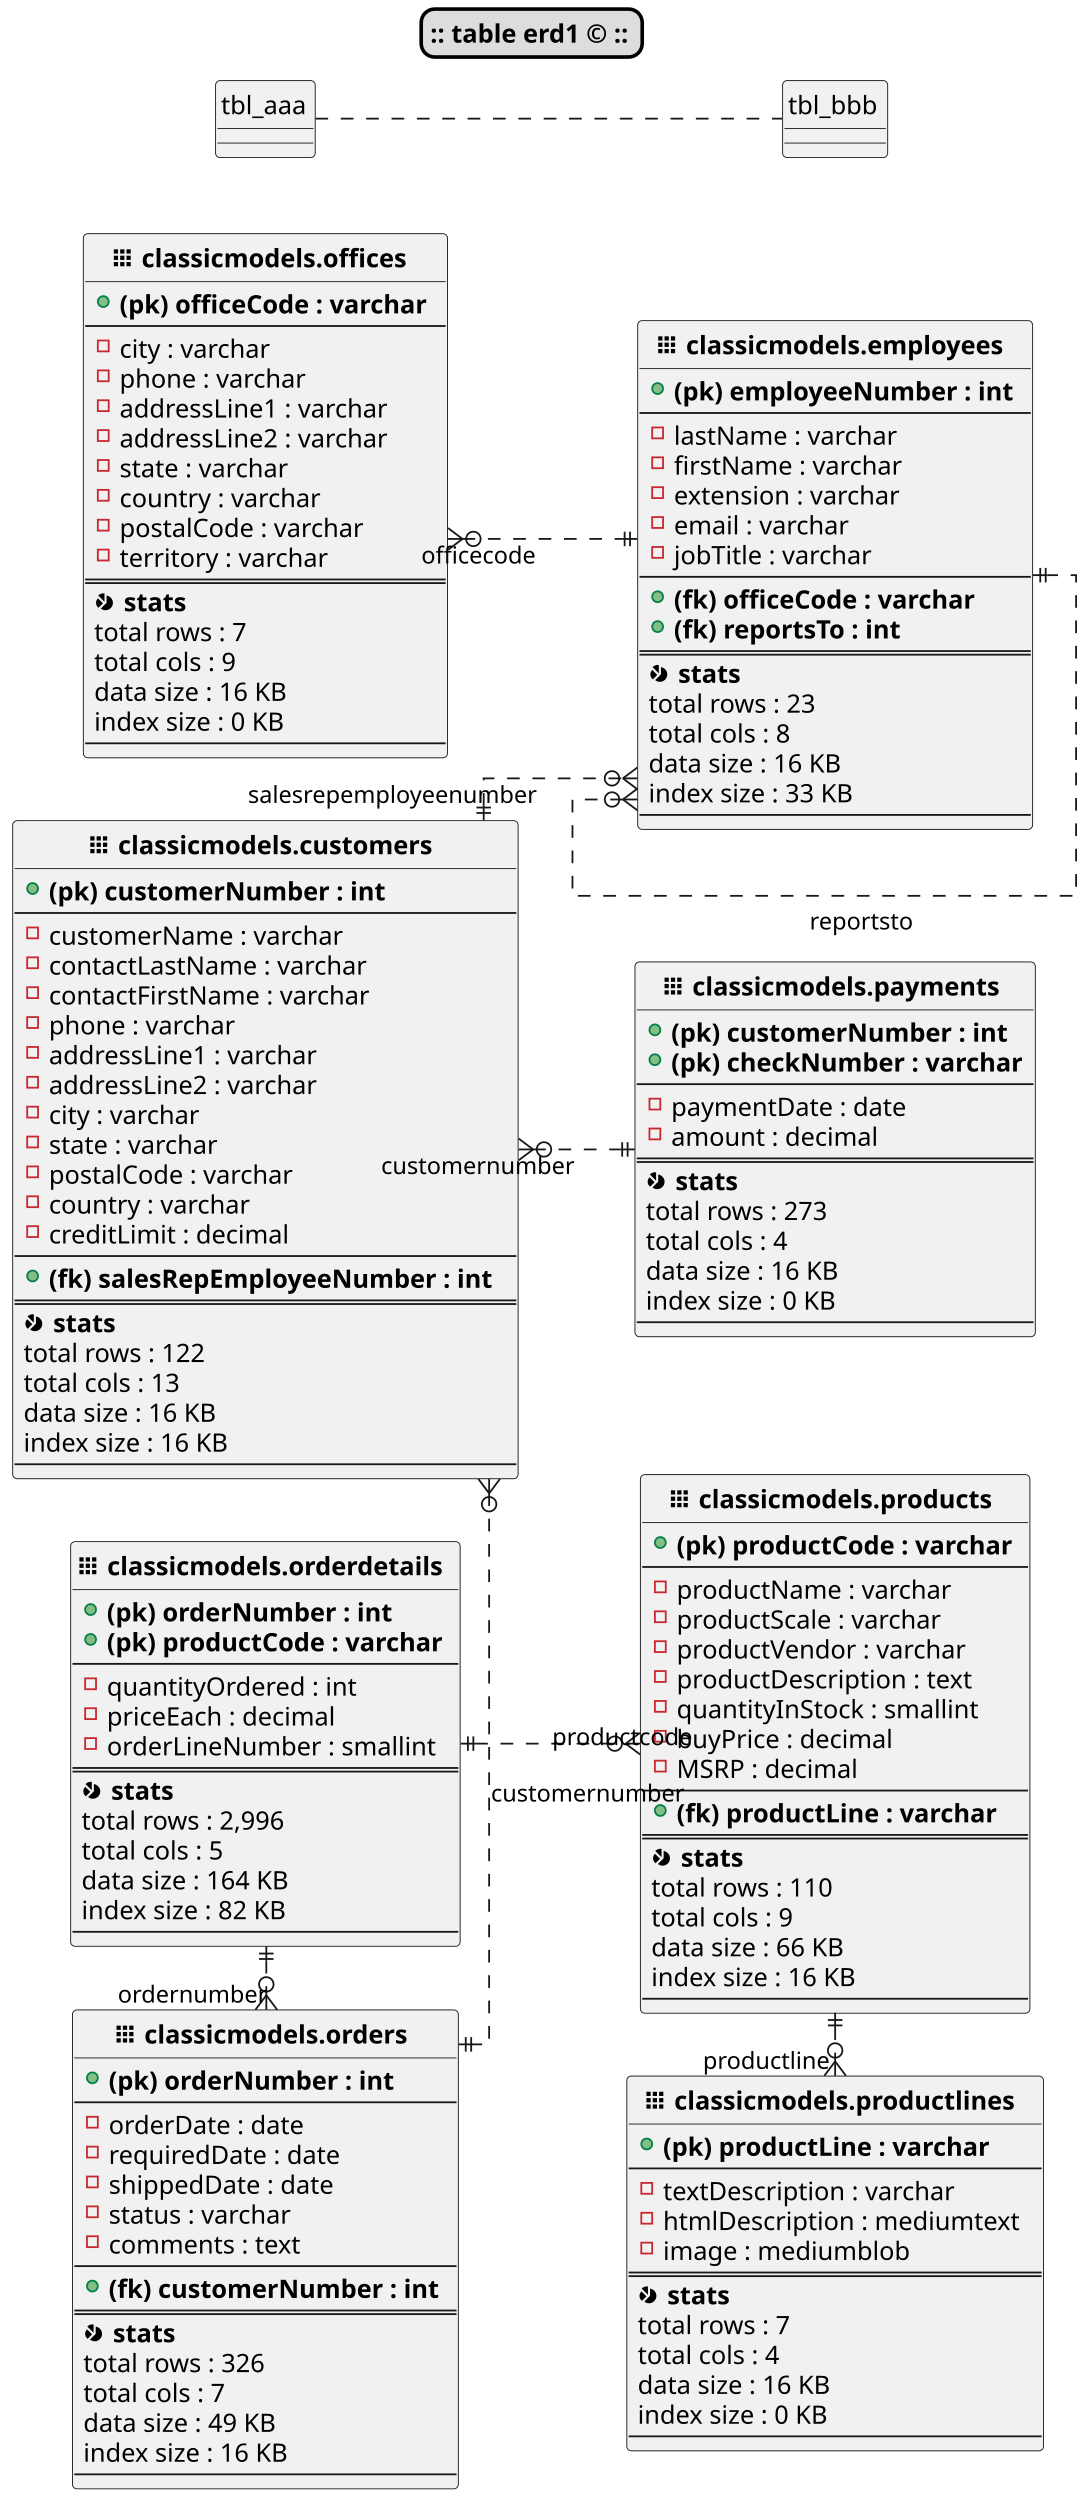
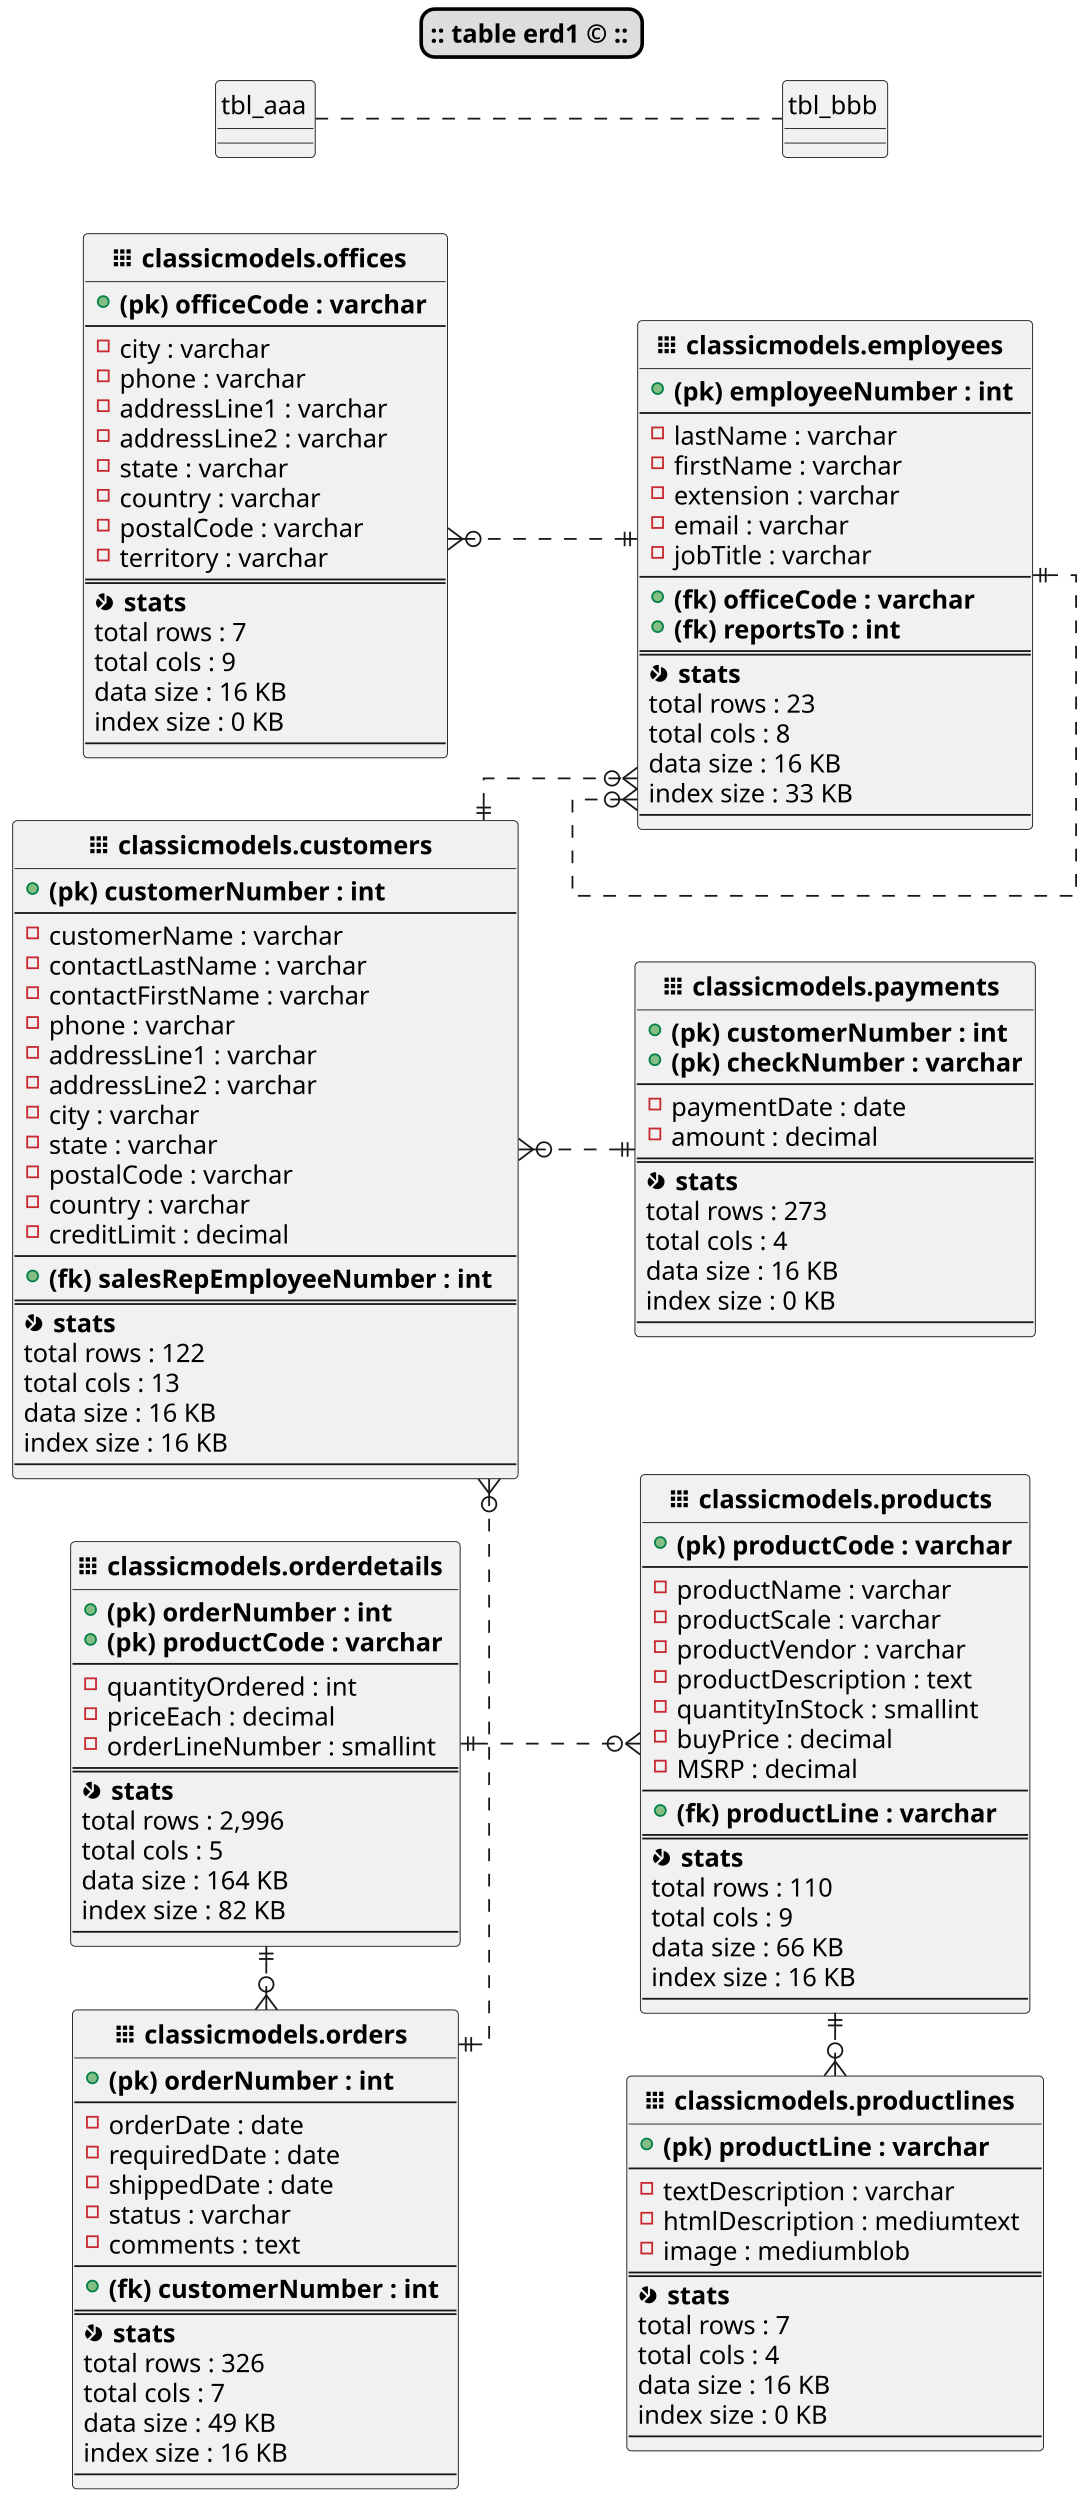
<svg xmlns="http://www.w3.org/2000/svg" contentStyleType="text/css" height="1380px" preserveAspectRatio="none" style="width:601px;height:1380px;background:#FFFFFF;" version="1.1" viewBox="0 0 601 1380" width="601px" zoomAndPan="magnify">
  <defs />
  <g>
    <rect fill="#DDDDDD" height="26.488" rx="7.5" ry="7.5" style="stroke:#000000;stroke-width:2.0;" width="122" x="232.5" y="5" />
    <text fill="#000000" font-family="sans-serif" font-size="14" font-weight="bold" lengthAdjust="spacing" textLength="112" x="237.5" y="23.535">:: table erd1 © ::</text>
    <g id="elem_classicmodels.customers">
      <rect codeLine="16" fill="#F1F1F1" height="363.277" id="classicmodels.customers" rx="2.5" ry="2.5" style="stroke:#181818;stroke-width:0.5;" width="279" x="7" y="452.988" />
      <path d="M49.833,461.643 L49.833,463.977 L52.167,463.977 L52.167,461.643 L49.833,461.643 M53.333,461.643 L53.333,463.977 L55.667,463.977 L55.667,461.643 L53.333,461.643 M56.833,461.643 L56.833,463.977 L59.167,463.977 L59.167,461.643 L56.833,461.643 M49.833,465.143 L49.833,467.477 L52.167,467.477 L52.167,465.143 L49.833,465.143 M53.333,465.143 L53.333,467.477 L55.667,467.477 L55.667,465.143 L53.333,465.143 M56.833,465.143 L56.833,467.477 L59.167,467.477 L59.167,465.143 L56.833,465.143 M49.833,468.643 L49.833,470.977 L52.167,470.977 L52.167,468.643 L49.833,468.643 M53.333,468.643 L53.333,470.977 L55.667,470.977 L55.667,468.643 L53.333,468.643 M56.833,468.643 L56.833,470.977 L59.167,470.977 L59.167,468.643 L56.833,468.643 " fill="#000000" style="stroke:;stroke-width:0.0;stroke-dasharray:;" />
      <text fill="#000000" font-family="sans-serif" font-size="14" font-weight="bold" lengthAdjust="spacing" textLength="179" x="65.167" y="471.523">classicmodels.customers</text>
      <line style="stroke:#181818;stroke-width:0.5;" x1="8" x2="285" y1="479.477" y2="479.477" />
      <ellipse cx="18" cy="490.477" fill="#84BE84" rx="3" ry="3" style="stroke:#038048;stroke-width:1.0;" />
      <text fill="#000000" font-family="sans-serif" font-size="14" font-weight="bold" lengthAdjust="spacing" textLength="190" x="27" y="497.012">(pk) customerNumber : int</text>
      <line style="stroke:#181818;stroke-width:1.0;" x1="8" x2="285" y1="503.965" y2="503.965" />
      <rect fill="none" height="6" style="stroke:#C82930;stroke-width:1.0;" width="6" x="15" y="511.965" />
      <text fill="#000000" font-family="sans-serif" font-size="14" lengthAdjust="spacing" textLength="166" x="27" y="521.5">customerName : varchar</text>
      <rect fill="none" height="6" style="stroke:#C82930;stroke-width:1.0;" width="6" x="15" y="528.453" />
      <text fill="#000000" font-family="sans-serif" font-size="14" lengthAdjust="spacing" textLength="179" x="27" y="537.988">contactLastName : varchar</text>
      <rect fill="none" height="6" style="stroke:#C82930;stroke-width:1.0;" width="6" x="15" y="544.941" />
      <text fill="#000000" font-family="sans-serif" font-size="14" lengthAdjust="spacing" textLength="182" x="27" y="554.477">contactFirstName : varchar</text>
      <rect fill="none" height="6" style="stroke:#C82930;stroke-width:1.0;" width="6" x="15" y="561.43" />
      <text fill="#000000" font-family="sans-serif" font-size="14" lengthAdjust="spacing" textLength="107" x="27" y="570.965">phone : varchar</text>
      <rect fill="none" height="6" style="stroke:#C82930;stroke-width:1.0;" width="6" x="15" y="577.918" />
      <text fill="#000000" font-family="sans-serif" font-size="14" lengthAdjust="spacing" textLength="154" x="27" y="587.453">addressLine1 : varchar</text>
      <rect fill="none" height="6" style="stroke:#C82930;stroke-width:1.0;" width="6" x="15" y="594.406" />
      <text fill="#000000" font-family="sans-serif" font-size="14" lengthAdjust="spacing" textLength="154" x="27" y="603.941">addressLine2 : varchar</text>
      <rect fill="none" height="6" style="stroke:#C82930;stroke-width:1.0;" width="6" x="15" y="610.894" />
      <text fill="#000000" font-family="sans-serif" font-size="14" lengthAdjust="spacing" textLength="86" x="27" y="620.43">city : varchar</text>
      <rect fill="none" height="6" style="stroke:#C82930;stroke-width:1.0;" width="6" x="15" y="627.383" />
      <text fill="#000000" font-family="sans-serif" font-size="14" lengthAdjust="spacing" textLength="96" x="27" y="636.918">state : varchar</text>
      <rect fill="none" height="6" style="stroke:#C82930;stroke-width:1.0;" width="6" x="15" y="643.871" />
      <text fill="#000000" font-family="sans-serif" font-size="14" lengthAdjust="spacing" textLength="141" x="27" y="653.406">postalCode : varchar</text>
      <rect fill="none" height="6" style="stroke:#C82930;stroke-width:1.0;" width="6" x="15" y="660.359" />
      <text fill="#000000" font-family="sans-serif" font-size="14" lengthAdjust="spacing" textLength="115" x="27" y="669.894">country : varchar</text>
      <rect fill="none" height="6" style="stroke:#C82930;stroke-width:1.0;" width="6" x="15" y="676.848" />
      <text fill="#000000" font-family="sans-serif" font-size="14" lengthAdjust="spacing" textLength="137" x="27" y="686.383">creditLimit : decimal</text>
      <line style="stroke:#181818;stroke-width:1.0;" x1="8" x2="285" y1="693.336" y2="693.336" />
      <ellipse cx="18" cy="704.336" fill="#84BE84" rx="3" ry="3" style="stroke:#038048;stroke-width:1.0;" />
      <text fill="#000000" font-family="sans-serif" font-size="14" font-weight="bold" lengthAdjust="spacing" textLength="253" x="27" y="710.871">(fk) salesRepEmployeeNumber : int</text>
      <line style="stroke:#181818;stroke-width:1.0;" x1="8" x2="285" y1="717.824" y2="717.824" />
      <line style="stroke:#181818;stroke-width:1.0;" x1="8" x2="285" y1="719.824" y2="719.824" />
      <path d="M18.083,725.479 C16.952,725.479 15.937,725.946 15.202,726.681 L18.667,730.146 L18.667,725.514 C18.48,725.491 18.282,725.479 18.083,725.479 M19.833,726.716 L19.833,730.694 L16.66,733.867 C17.372,734.451 18.258,734.812 19.25,734.812 C21.502,734.812 23.333,732.981 23.333,730.729 C23.333,728.676 21.805,727.008 19.833,726.716 M15.062,728.244 C14.408,728.874 14,729.749 14,730.729 C14,731.849 14.537,732.817 15.353,733.459 L17.838,730.974 L15.062,728.244 " fill="#000000" style="stroke:;stroke-width:0.0;stroke-dasharray:;" />
      <text fill="#000000" font-family="sans-serif" font-size="14" font-weight="bold" lengthAdjust="spacing" textLength="36" x="29.333" y="735.359">stats</text>
      <text fill="#000000" font-family="sans-serif" font-size="14" lengthAdjust="spacing" textLength="107" x="13" y="751.848">total rows : 122</text>
      <text fill="#000000" font-family="sans-serif" font-size="14" lengthAdjust="spacing" textLength="92" x="13" y="768.336">total cols : 13</text>
      <text fill="#000000" font-family="sans-serif" font-size="14" lengthAdjust="spacing" textLength="112" x="13" y="784.824">data size : 16 KB</text>
      <text fill="#000000" font-family="sans-serif" font-size="14" lengthAdjust="spacing" textLength="121" x="13" y="801.312">index size : 16 KB</text>
      <line style="stroke:#181818;stroke-width:1.0;" x1="8" x2="285" y1="808.266" y2="808.266" />
    </g>
    <g id="elem_classicmodels.employees">
      <rect codeLine="42" fill="#F1F1F1" height="280.836" id="classicmodels.employees" rx="2.5" ry="2.5" style="stroke:#181818;stroke-width:0.5;" width="218" x="352" y="176.988" />
      <path d="M363.333,185.643 L363.333,187.977 L365.667,187.977 L365.667,185.643 L363.333,185.643 M366.833,185.643 L366.833,187.977 L369.167,187.977 L369.167,185.643 L366.833,185.643 M370.333,185.643 L370.333,187.977 L372.667,187.977 L372.667,185.643 L370.333,185.643 M363.333,189.143 L363.333,191.477 L365.667,191.477 L365.667,189.143 L363.333,189.143 M366.833,189.143 L366.833,191.477 L369.167,191.477 L369.167,189.143 L366.833,189.143 M370.333,189.143 L370.333,191.477 L372.667,191.477 L372.667,189.143 L370.333,189.143 M363.333,192.643 L363.333,194.977 L365.667,194.977 L365.667,192.643 L363.333,192.643 M366.833,192.643 L366.833,194.977 L369.167,194.977 L369.167,192.643 L366.833,192.643 M370.333,192.643 L370.333,194.977 L372.667,194.977 L372.667,192.643 L370.333,192.643 " fill="#000000" style="stroke:;stroke-width:0.0;stroke-dasharray:;" />
      <text fill="#000000" font-family="sans-serif" font-size="14" font-weight="bold" lengthAdjust="spacing" textLength="181" x="378.667" y="195.523">classicmodels.employees</text>
      <line style="stroke:#181818;stroke-width:0.5;" x1="353" x2="569" y1="203.477" y2="203.477" />
      <ellipse cx="363" cy="214.477" fill="#84BE84" rx="3" ry="3" style="stroke:#038048;stroke-width:1.0;" />
      <text fill="#000000" font-family="sans-serif" font-size="14" font-weight="bold" lengthAdjust="spacing" textLength="192" x="372" y="221.012">(pk) employeeNumber : int</text>
      <line style="stroke:#181818;stroke-width:1.0;" x1="353" x2="569" y1="227.965" y2="227.965" />
      <rect fill="none" height="6" style="stroke:#C82930;stroke-width:1.0;" width="6" x="360" y="235.965" />
      <text fill="#000000" font-family="sans-serif" font-size="14" lengthAdjust="spacing" textLength="126" x="372" y="245.5">lastName : varchar</text>
      <rect fill="none" height="6" style="stroke:#C82930;stroke-width:1.0;" width="6" x="360" y="252.453" />
      <text fill="#000000" font-family="sans-serif" font-size="14" lengthAdjust="spacing" textLength="129" x="372" y="261.988">firstName : varchar</text>
      <rect fill="none" height="6" style="stroke:#C82930;stroke-width:1.0;" width="6" x="360" y="268.941" />
      <text fill="#000000" font-family="sans-serif" font-size="14" lengthAdjust="spacing" textLength="131" x="372" y="278.477">extension : varchar</text>
      <rect fill="none" height="6" style="stroke:#C82930;stroke-width:1.0;" width="6" x="360" y="285.43" />
      <text fill="#000000" font-family="sans-serif" font-size="14" lengthAdjust="spacing" textLength="100" x="372" y="294.965">email : varchar</text>
      <rect fill="none" height="6" style="stroke:#C82930;stroke-width:1.0;" width="6" x="360" y="301.918" />
      <text fill="#000000" font-family="sans-serif" font-size="14" lengthAdjust="spacing" textLength="115" x="372" y="311.453">jobTitle : varchar</text>
      <line style="stroke:#181818;stroke-width:1.0;" x1="353" x2="569" y1="318.406" y2="318.406" />
      <ellipse cx="363" cy="329.406" fill="#84BE84" rx="3" ry="3" style="stroke:#038048;stroke-width:1.0;" />
      <text fill="#000000" font-family="sans-serif" font-size="14" font-weight="bold" lengthAdjust="spacing" textLength="172" x="372" y="335.941">(fk) officeCode : varchar</text>
      <ellipse cx="363" cy="345.894" fill="#84BE84" rx="3" ry="3" style="stroke:#038048;stroke-width:1.0;" />
      <text fill="#000000" font-family="sans-serif" font-size="14" font-weight="bold" lengthAdjust="spacing" textLength="134" x="372" y="352.43">(fk) reportsTo : int</text>
      <line style="stroke:#181818;stroke-width:1.0;" x1="353" x2="569" y1="359.383" y2="359.383" />
      <line style="stroke:#181818;stroke-width:1.0;" x1="353" x2="569" y1="361.383" y2="361.383" />
      <path d="M363.083,367.038 C361.952,367.038 360.937,367.504 360.202,368.239 L363.667,371.704 L363.667,367.073 C363.48,367.049 363.282,367.038 363.083,367.038 M364.833,368.274 L364.833,372.253 L361.66,375.426 C362.372,376.009 363.258,376.371 364.25,376.371 C366.502,376.371 368.333,374.539 368.333,372.288 C368.333,370.234 366.805,368.566 364.833,368.274 M360.062,369.803 C359.408,370.433 359,371.308 359,372.288 C359,373.408 359.537,374.376 360.353,375.018 L362.838,372.533 L360.062,369.803 " fill="#000000" style="stroke:;stroke-width:0.0;stroke-dasharray:;" />
      <text fill="#000000" font-family="sans-serif" font-size="14" font-weight="bold" lengthAdjust="spacing" textLength="36" x="374.333" y="376.918">stats</text>
      <text fill="#000000" font-family="sans-serif" font-size="14" lengthAdjust="spacing" textLength="98" x="358" y="393.406">total rows : 23</text>
      <text fill="#000000" font-family="sans-serif" font-size="14" lengthAdjust="spacing" textLength="83" x="358" y="409.894">total cols : 8</text>
      <text fill="#000000" font-family="sans-serif" font-size="14" lengthAdjust="spacing" textLength="112" x="358" y="426.383">data size : 16 KB</text>
      <text fill="#000000" font-family="sans-serif" font-size="14" lengthAdjust="spacing" textLength="121" x="358" y="442.871">index size : 33 KB</text>
      <line style="stroke:#181818;stroke-width:1.0;" x1="353" x2="569" y1="449.824" y2="449.824" />
    </g>
    <g id="elem_classicmodels.offices">
      <rect codeLine="63" fill="#F1F1F1" height="289.324" id="classicmodels.offices" rx="2.5" ry="2.5" style="stroke:#181818;stroke-width:0.5;" width="201" x="46" y="128.988" />
      <path d="M62.833,137.643 L62.833,139.977 L65.167,139.977 L65.167,137.643 L62.833,137.643 M66.333,137.643 L66.333,139.977 L68.667,139.977 L68.667,137.643 L66.333,137.643 M69.833,137.643 L69.833,139.977 L72.167,139.977 L72.167,137.643 L69.833,137.643 M62.833,141.143 L62.833,143.477 L65.167,143.477 L65.167,141.143 L62.833,141.143 M66.333,141.143 L66.333,143.477 L68.667,143.477 L68.667,141.143 L66.333,141.143 M69.833,141.143 L69.833,143.477 L72.167,143.477 L72.167,141.143 L69.833,141.143 M62.833,144.643 L62.833,146.977 L65.167,146.977 L65.167,144.643 L62.833,144.643 M66.333,144.643 L66.333,146.977 L68.667,146.977 L68.667,144.643 L66.333,144.643 M69.833,144.643 L69.833,146.977 L72.167,146.977 L72.167,144.643 L69.833,144.643 " fill="#000000" style="stroke:;stroke-width:0.0;stroke-dasharray:;" />
      <text fill="#000000" font-family="sans-serif" font-size="14" font-weight="bold" lengthAdjust="spacing" textLength="153" x="78.167" y="147.523">classicmodels.offices</text>
      <line style="stroke:#181818;stroke-width:0.5;" x1="47" x2="246" y1="155.477" y2="155.477" />
      <ellipse cx="57" cy="166.477" fill="#84BE84" rx="3" ry="3" style="stroke:#038048;stroke-width:1.0;" />
      <text fill="#000000" font-family="sans-serif" font-size="14" font-weight="bold" lengthAdjust="spacing" textLength="175" x="66" y="173.012">(pk) officeCode : varchar</text>
      <line style="stroke:#181818;stroke-width:1.0;" x1="47" x2="246" y1="179.965" y2="179.965" />
      <rect fill="none" height="6" style="stroke:#C82930;stroke-width:1.0;" width="6" x="54" y="187.965" />
      <text fill="#000000" font-family="sans-serif" font-size="14" lengthAdjust="spacing" textLength="86" x="66" y="197.5">city : varchar</text>
      <rect fill="none" height="6" style="stroke:#C82930;stroke-width:1.0;" width="6" x="54" y="204.453" />
      <text fill="#000000" font-family="sans-serif" font-size="14" lengthAdjust="spacing" textLength="107" x="66" y="213.988">phone : varchar</text>
      <rect fill="none" height="6" style="stroke:#C82930;stroke-width:1.0;" width="6" x="54" y="220.941" />
      <text fill="#000000" font-family="sans-serif" font-size="14" lengthAdjust="spacing" textLength="154" x="66" y="230.477">addressLine1 : varchar</text>
      <rect fill="none" height="6" style="stroke:#C82930;stroke-width:1.0;" width="6" x="54" y="237.43" />
      <text fill="#000000" font-family="sans-serif" font-size="14" lengthAdjust="spacing" textLength="154" x="66" y="246.965">addressLine2 : varchar</text>
      <rect fill="none" height="6" style="stroke:#C82930;stroke-width:1.0;" width="6" x="54" y="253.918" />
      <text fill="#000000" font-family="sans-serif" font-size="14" lengthAdjust="spacing" textLength="96" x="66" y="263.453">state : varchar</text>
      <rect fill="none" height="6" style="stroke:#C82930;stroke-width:1.0;" width="6" x="54" y="270.406" />
      <text fill="#000000" font-family="sans-serif" font-size="14" lengthAdjust="spacing" textLength="115" x="66" y="279.941">country : varchar</text>
      <rect fill="none" height="6" style="stroke:#C82930;stroke-width:1.0;" width="6" x="54" y="286.894" />
      <text fill="#000000" font-family="sans-serif" font-size="14" lengthAdjust="spacing" textLength="141" x="66" y="296.43">postalCode : varchar</text>
      <rect fill="none" height="6" style="stroke:#C82930;stroke-width:1.0;" width="6" x="54" y="303.383" />
      <text fill="#000000" font-family="sans-serif" font-size="14" lengthAdjust="spacing" textLength="119" x="66" y="312.918">territory : varchar</text>
      <line style="stroke:#181818;stroke-width:1.0;" x1="47" x2="246" y1="319.871" y2="319.871" />
      <line style="stroke:#181818;stroke-width:1.0;" x1="47" x2="246" y1="321.871" y2="321.871" />
      <path d="M57.083,327.526 C55.952,327.526 54.937,327.993 54.202,328.728 L57.667,332.193 L57.667,327.561 C57.48,327.538 57.282,327.526 57.083,327.526 M58.833,328.763 L58.833,332.741 L55.66,335.914 C56.372,336.498 57.258,336.859 58.25,336.859 C60.502,336.859 62.333,335.028 62.333,332.776 C62.333,330.723 60.805,329.054 58.833,328.763 M54.062,330.291 C53.408,330.921 53,331.796 53,332.776 C53,333.896 53.537,334.864 54.353,335.506 L56.838,333.021 L54.062,330.291 " fill="#000000" style="stroke:;stroke-width:0.0;stroke-dasharray:;" />
      <text fill="#000000" font-family="sans-serif" font-size="14" font-weight="bold" lengthAdjust="spacing" textLength="36" x="68.333" y="337.406">stats</text>
      <text fill="#000000" font-family="sans-serif" font-size="14" lengthAdjust="spacing" textLength="89" x="52" y="353.894">total rows : 7</text>
      <text fill="#000000" font-family="sans-serif" font-size="14" lengthAdjust="spacing" textLength="83" x="52" y="370.383">total cols : 9</text>
      <text fill="#000000" font-family="sans-serif" font-size="14" lengthAdjust="spacing" textLength="112" x="52" y="386.871">data size : 16 KB</text>
      <text fill="#000000" font-family="sans-serif" font-size="14" lengthAdjust="spacing" textLength="112" x="52" y="403.359">index size : 0 KB</text>
      <line style="stroke:#181818;stroke-width:1.0;" x1="47" x2="246" y1="410.312" y2="410.312" />
    </g>
    <g id="elem_classicmodels.orderdetails">
      <rect codeLine="84" fill="#F1F1F1" height="223.371" id="classicmodels.orderdetails" rx="2.5" ry="2.5" style="stroke:#181818;stroke-width:0.5;" width="215" x="39" y="850.988" />
      <path d="M43.833,859.643 L43.833,861.977 L46.167,861.977 L46.167,859.643 L43.833,859.643 M47.333,859.643 L47.333,861.977 L49.667,861.977 L49.667,859.643 L47.333,859.643 M50.833,859.643 L50.833,861.977 L53.167,861.977 L53.167,859.643 L50.833,859.643 M43.833,863.143 L43.833,865.477 L46.167,865.477 L46.167,863.143 L43.833,863.143 M47.333,863.143 L47.333,865.477 L49.667,865.477 L49.667,863.143 L47.333,863.143 M50.833,863.143 L50.833,865.477 L53.167,865.477 L53.167,863.143 L50.833,863.143 M43.833,866.643 L43.833,868.977 L46.167,868.977 L46.167,866.643 L43.833,866.643 M47.333,866.643 L47.333,868.977 L49.667,868.977 L49.667,866.643 L47.333,866.643 M50.833,866.643 L50.833,868.977 L53.167,868.977 L53.167,866.643 L50.833,866.643 " fill="#000000" style="stroke:;stroke-width:0.0;stroke-dasharray:;" />
      <text fill="#000000" font-family="sans-serif" font-size="14" font-weight="bold" lengthAdjust="spacing" textLength="191" x="59.167" y="869.523">classicmodels.orderdetails</text>
      <line style="stroke:#181818;stroke-width:0.5;" x1="40" x2="253" y1="877.477" y2="877.477" />
      <ellipse cx="50" cy="888.477" fill="#84BE84" rx="3" ry="3" style="stroke:#038048;stroke-width:1.0;" />
      <text fill="#000000" font-family="sans-serif" font-size="14" font-weight="bold" lengthAdjust="spacing" textLength="161" x="59" y="895.012">(pk) orderNumber : int</text>
      <ellipse cx="50" cy="904.965" fill="#84BE84" rx="3" ry="3" style="stroke:#038048;stroke-width:1.0;" />
      <text fill="#000000" font-family="sans-serif" font-size="14" font-weight="bold" lengthAdjust="spacing" textLength="189" x="59" y="911.5">(pk) productCode : varchar</text>
      <line style="stroke:#181818;stroke-width:1.0;" x1="40" x2="253" y1="918.453" y2="918.453" />
      <rect fill="none" height="6" style="stroke:#C82930;stroke-width:1.0;" width="6" x="47" y="926.453" />
      <text fill="#000000" font-family="sans-serif" font-size="14" lengthAdjust="spacing" textLength="143" x="59" y="935.988">quantityOrdered : int</text>
      <rect fill="none" height="6" style="stroke:#C82930;stroke-width:1.0;" width="6" x="47" y="942.941" />
      <text fill="#000000" font-family="sans-serif" font-size="14" lengthAdjust="spacing" textLength="131" x="59" y="952.477">priceEach : decimal</text>
      <rect fill="none" height="6" style="stroke:#C82930;stroke-width:1.0;" width="6" x="47" y="959.43" />
      <text fill="#000000" font-family="sans-serif" font-size="14" lengthAdjust="spacing" textLength="187" x="59" y="968.965">orderLineNumber : smallint</text>
      <line style="stroke:#181818;stroke-width:1.0;" x1="40" x2="253" y1="975.918" y2="975.918" />
      <line style="stroke:#181818;stroke-width:1.0;" x1="40" x2="253" y1="977.918" y2="977.918" />
      <path d="M50.083,983.573 C48.952,983.573 47.937,984.04 47.202,984.775 L50.667,988.24 L50.667,983.608 C50.48,983.585 50.282,983.573 50.083,983.573 M51.833,984.81 L51.833,988.788 L48.66,991.961 C49.372,992.545 50.258,992.906 51.25,992.906 C53.502,992.906 55.333,991.075 55.333,988.823 C55.333,986.77 53.805,985.101 51.833,984.81 M47.062,986.338 C46.408,986.968 46,987.843 46,988.823 C46,989.943 46.537,990.911 47.353,991.553 L49.838,989.068 L47.062,986.338 " fill="#000000" style="stroke:;stroke-width:0.0;stroke-dasharray:;" />
      <text fill="#000000" font-family="sans-serif" font-size="14" font-weight="bold" lengthAdjust="spacing" textLength="36" x="61.333" y="993.453">stats</text>
      <text fill="#000000" font-family="sans-serif" font-size="14" lengthAdjust="spacing" textLength="120" x="45" y="1009.941">total rows : 2,996</text>
      <text fill="#000000" font-family="sans-serif" font-size="14" lengthAdjust="spacing" textLength="83" x="45" y="1026.43">total cols : 5</text>
      <text fill="#000000" font-family="sans-serif" font-size="14" lengthAdjust="spacing" textLength="121" x="45" y="1042.918">data size : 164 KB</text>
      <text fill="#000000" font-family="sans-serif" font-size="14" lengthAdjust="spacing" textLength="121" x="45" y="1059.406">index size : 82 KB</text>
      <line style="stroke:#181818;stroke-width:1.0;" x1="40" x2="253" y1="1066.359" y2="1066.359" />
    </g>
    <g id="elem_classicmodels.orders">
      <rect codeLine="101" fill="#F1F1F1" height="264.348" id="classicmodels.orders" rx="2.5" ry="2.5" style="stroke:#181818;stroke-width:0.5;" width="213" x="40" y="1109.488" />
      <path d="M64.333,1118.143 L64.333,1120.477 L66.667,1120.477 L66.667,1118.143 L64.333,1118.143 M67.833,1118.143 L67.833,1120.477 L70.167,1120.477 L70.167,1118.143 L67.833,1118.143 M71.333,1118.143 L71.333,1120.477 L73.667,1120.477 L73.667,1118.143 L71.333,1118.143 M64.333,1121.643 L64.333,1123.977 L66.667,1123.977 L66.667,1121.643 L64.333,1121.643 M67.833,1121.643 L67.833,1123.977 L70.167,1123.977 L70.167,1121.643 L67.833,1121.643 M71.333,1121.643 L71.333,1123.977 L73.667,1123.977 L73.667,1121.643 L71.333,1121.643 M64.333,1125.143 L64.333,1127.477 L66.667,1127.477 L66.667,1125.143 L64.333,1125.143 M67.833,1125.143 L67.833,1127.477 L70.167,1127.477 L70.167,1125.143 L67.833,1125.143 M71.333,1125.143 L71.333,1127.477 L73.667,1127.477 L73.667,1125.143 L71.333,1125.143 " fill="#000000" style="stroke:;stroke-width:0.0;stroke-dasharray:;" />
      <text fill="#000000" font-family="sans-serif" font-size="14" font-weight="bold" lengthAdjust="spacing" textLength="150" x="79.667" y="1128.023">classicmodels.orders</text>
      <line style="stroke:#181818;stroke-width:0.5;" x1="41" x2="252" y1="1135.977" y2="1135.977" />
      <ellipse cx="51" cy="1146.977" fill="#84BE84" rx="3" ry="3" style="stroke:#038048;stroke-width:1.0;" />
      <text fill="#000000" font-family="sans-serif" font-size="14" font-weight="bold" lengthAdjust="spacing" textLength="161" x="60" y="1153.512">(pk) orderNumber : int</text>
      <line style="stroke:#181818;stroke-width:1.0;" x1="41" x2="252" y1="1160.465" y2="1160.465" />
      <rect fill="none" height="6" style="stroke:#C82930;stroke-width:1.0;" width="6" x="48" y="1168.465" />
      <text fill="#000000" font-family="sans-serif" font-size="14" lengthAdjust="spacing" textLength="111" x="60" y="1178">orderDate : date</text>
      <rect fill="none" height="6" style="stroke:#C82930;stroke-width:1.0;" width="6" x="48" y="1184.953" />
      <text fill="#000000" font-family="sans-serif" font-size="14" lengthAdjust="spacing" textLength="132" x="60" y="1194.488">requiredDate : date</text>
      <rect fill="none" height="6" style="stroke:#C82930;stroke-width:1.0;" width="6" x="48" y="1201.441" />
      <text fill="#000000" font-family="sans-serif" font-size="14" lengthAdjust="spacing" textLength="128" x="60" y="1210.977">shippedDate : date</text>
      <rect fill="none" height="6" style="stroke:#C82930;stroke-width:1.0;" width="6" x="48" y="1217.93" />
      <text fill="#000000" font-family="sans-serif" font-size="14" lengthAdjust="spacing" textLength="104" x="60" y="1227.465">status : varchar</text>
      <rect fill="none" height="6" style="stroke:#C82930;stroke-width:1.0;" width="6" x="48" y="1234.418" />
      <text fill="#000000" font-family="sans-serif" font-size="14" lengthAdjust="spacing" textLength="110" x="60" y="1243.953">comments : text</text>
      <line style="stroke:#181818;stroke-width:1.0;" x1="41" x2="252" y1="1250.906" y2="1250.906" />
      <ellipse cx="51" cy="1261.906" fill="#84BE84" rx="3" ry="3" style="stroke:#038048;stroke-width:1.0;" />
      <text fill="#000000" font-family="sans-serif" font-size="14" font-weight="bold" lengthAdjust="spacing" textLength="187" x="60" y="1268.441">(fk) customerNumber : int</text>
      <line style="stroke:#181818;stroke-width:1.0;" x1="41" x2="252" y1="1275.395" y2="1275.395" />
      <line style="stroke:#181818;stroke-width:1.0;" x1="41" x2="252" y1="1277.395" y2="1277.395" />
      <path d="M51.083,1283.05 C49.952,1283.05 48.937,1283.516 48.202,1284.251 L51.667,1287.716 L51.667,1283.084 C51.48,1283.061 51.282,1283.05 51.083,1283.05 M52.833,1284.286 L52.833,1288.264 L49.66,1291.438 C50.372,1292.021 51.258,1292.383 52.25,1292.383 C54.502,1292.383 56.333,1290.551 56.333,1288.3 C56.333,1286.246 54.805,1284.578 52.833,1284.286 M48.062,1285.814 C47.408,1286.445 47,1287.32 47,1288.3 C47,1289.419 47.537,1290.388 48.353,1291.03 L50.838,1288.544 L48.062,1285.814 " fill="#000000" style="stroke:;stroke-width:0.0;stroke-dasharray:;" />
      <text fill="#000000" font-family="sans-serif" font-size="14" font-weight="bold" lengthAdjust="spacing" textLength="36" x="62.333" y="1292.93">stats</text>
      <text fill="#000000" font-family="sans-serif" font-size="14" lengthAdjust="spacing" textLength="107" x="46" y="1309.418">total rows : 326</text>
      <text fill="#000000" font-family="sans-serif" font-size="14" lengthAdjust="spacing" textLength="83" x="46" y="1325.906">total cols : 7</text>
      <text fill="#000000" font-family="sans-serif" font-size="14" lengthAdjust="spacing" textLength="112" x="46" y="1342.395">data size : 49 KB</text>
      <text fill="#000000" font-family="sans-serif" font-size="14" lengthAdjust="spacing" textLength="121" x="46" y="1358.883">index size : 16 KB</text>
      <line style="stroke:#181818;stroke-width:1.0;" x1="41" x2="252" y1="1365.836" y2="1365.836" />
    </g>
    <g id="elem_classicmodels.payments">
      <rect codeLine="121" fill="#F1F1F1" height="206.883" id="classicmodels.payments" rx="2.5" ry="2.5" style="stroke:#181818;stroke-width:0.5;" width="221" x="350.5" y="530.988" />
      <path d="M366.833,539.643 L366.833,541.977 L369.167,541.977 L369.167,539.643 L366.833,539.643 M370.333,539.643 L370.333,541.977 L372.667,541.977 L372.667,539.643 L370.333,539.643 M373.833,539.643 L373.833,541.977 L376.167,541.977 L376.167,539.643 L373.833,539.643 M366.833,543.143 L366.833,545.477 L369.167,545.477 L369.167,543.143 L366.833,543.143 M370.333,543.143 L370.333,545.477 L372.667,545.477 L372.667,543.143 L370.333,543.143 M373.833,543.143 L373.833,545.477 L376.167,545.477 L376.167,543.143 L373.833,543.143 M366.833,546.643 L366.833,548.977 L369.167,548.977 L369.167,546.643 L366.833,546.643 M370.333,546.643 L370.333,548.977 L372.667,548.977 L372.667,546.643 L370.333,546.643 M373.833,546.643 L373.833,548.977 L376.167,548.977 L376.167,546.643 L373.833,546.643 " fill="#000000" style="stroke:;stroke-width:0.0;stroke-dasharray:;" />
      <text fill="#000000" font-family="sans-serif" font-size="14" font-weight="bold" lengthAdjust="spacing" textLength="174" x="382.167" y="549.523">classicmodels.payments</text>
      <line style="stroke:#181818;stroke-width:0.5;" x1="351.5" x2="570.5" y1="557.477" y2="557.477" />
      <ellipse cx="361.5" cy="568.477" fill="#84BE84" rx="3" ry="3" style="stroke:#038048;stroke-width:1.0;" />
      <text fill="#000000" font-family="sans-serif" font-size="14" font-weight="bold" lengthAdjust="spacing" textLength="190" x="370.5" y="575.012">(pk) customerNumber : int</text>
      <ellipse cx="361.5" cy="584.965" fill="#84BE84" rx="3" ry="3" style="stroke:#038048;stroke-width:1.0;" />
      <text fill="#000000" font-family="sans-serif" font-size="14" font-weight="bold" lengthAdjust="spacing" textLength="195" x="370.5" y="591.5">(pk) checkNumber : varchar</text>
      <line style="stroke:#181818;stroke-width:1.0;" x1="351.5" x2="570.5" y1="598.453" y2="598.453" />
      <rect fill="none" height="6" style="stroke:#C82930;stroke-width:1.0;" width="6" x="358.5" y="606.453" />
      <text fill="#000000" font-family="sans-serif" font-size="14" lengthAdjust="spacing" textLength="132" x="370.5" y="615.988">paymentDate : date</text>
      <rect fill="none" height="6" style="stroke:#C82930;stroke-width:1.0;" width="6" x="358.5" y="622.941" />
      <text fill="#000000" font-family="sans-serif" font-size="14" lengthAdjust="spacing" textLength="118" x="370.5" y="632.477">amount : decimal</text>
      <line style="stroke:#181818;stroke-width:1.0;" x1="351.5" x2="570.5" y1="639.43" y2="639.43" />
      <line style="stroke:#181818;stroke-width:1.0;" x1="351.5" x2="570.5" y1="641.43" y2="641.43" />
      <path d="M361.583,647.085 C360.452,647.085 359.437,647.551 358.702,648.286 L362.167,651.751 L362.167,647.12 C361.98,647.096 361.782,647.085 361.583,647.085 M363.333,648.321 L363.333,652.3 L360.16,655.473 C360.872,656.056 361.758,656.418 362.75,656.418 C365.002,656.418 366.833,654.586 366.833,652.335 C366.833,650.281 365.305,648.613 363.333,648.321 M358.562,649.85 C357.908,650.48 357.5,651.355 357.5,652.335 C357.5,653.455 358.037,654.423 358.853,655.065 L361.338,652.58 L358.562,649.85 " fill="#000000" style="stroke:;stroke-width:0.0;stroke-dasharray:;" />
      <text fill="#000000" font-family="sans-serif" font-size="14" font-weight="bold" lengthAdjust="spacing" textLength="36" x="372.833" y="656.965">stats</text>
      <text fill="#000000" font-family="sans-serif" font-size="14" lengthAdjust="spacing" textLength="107" x="356.5" y="673.453">total rows : 273</text>
      <text fill="#000000" font-family="sans-serif" font-size="14" lengthAdjust="spacing" textLength="83" x="356.5" y="689.941">total cols : 4</text>
      <text fill="#000000" font-family="sans-serif" font-size="14" lengthAdjust="spacing" textLength="112" x="356.5" y="706.43">data size : 16 KB</text>
      <text fill="#000000" font-family="sans-serif" font-size="14" lengthAdjust="spacing" textLength="112" x="356.5" y="722.918">index size : 0 KB</text>
      <line style="stroke:#181818;stroke-width:1.0;" x1="351.5" x2="570.5" y1="729.871" y2="729.871" />
    </g>
    <g id="elem_classicmodels.productlines">
      <rect codeLine="137" fill="#F1F1F1" height="206.883" id="classicmodels.productlines" rx="2.5" ry="2.5" style="stroke:#181818;stroke-width:0.5;" width="230" x="346" y="1145.988" />
      <path d="M356.833,1154.643 L356.833,1156.977 L359.167,1156.977 L359.167,1154.643 L356.833,1154.643 M360.333,1154.643 L360.333,1156.977 L362.667,1156.977 L362.667,1154.643 L360.333,1154.643 M363.833,1154.643 L363.833,1156.977 L366.167,1156.977 L366.167,1154.643 L363.833,1154.643 M356.833,1158.143 L356.833,1160.477 L359.167,1160.477 L359.167,1158.143 L356.833,1158.143 M360.333,1158.143 L360.333,1160.477 L362.667,1160.477 L362.667,1158.143 L360.333,1158.143 M363.833,1158.143 L363.833,1160.477 L366.167,1160.477 L366.167,1158.143 L363.833,1158.143 M356.833,1161.643 L356.833,1163.977 L359.167,1163.977 L359.167,1161.643 L356.833,1161.643 M360.333,1161.643 L360.333,1163.977 L362.667,1163.977 L362.667,1161.643 L360.333,1161.643 M363.833,1161.643 L363.833,1163.977 L366.167,1163.977 L366.167,1161.643 L363.833,1161.643 " fill="#000000" style="stroke:;stroke-width:0.0;stroke-dasharray:;" />
      <text fill="#000000" font-family="sans-serif" font-size="14" font-weight="bold" lengthAdjust="spacing" textLength="194" x="372.167" y="1164.523">classicmodels.productlines</text>
      <line style="stroke:#181818;stroke-width:0.5;" x1="347" x2="575" y1="1172.477" y2="1172.477" />
      <ellipse cx="357" cy="1183.477" fill="#84BE84" rx="3" ry="3" style="stroke:#038048;stroke-width:1.0;" />
      <text fill="#000000" font-family="sans-serif" font-size="14" font-weight="bold" lengthAdjust="spacing" textLength="183" x="366" y="1190.012">(pk) productLine : varchar</text>
      <line style="stroke:#181818;stroke-width:1.0;" x1="347" x2="575" y1="1196.965" y2="1196.965" />
      <rect fill="none" height="6" style="stroke:#C82930;stroke-width:1.0;" width="6" x="354" y="1204.965" />
      <text fill="#000000" font-family="sans-serif" font-size="14" lengthAdjust="spacing" textLength="168" x="366" y="1214.5">textDescription : varchar</text>
      <rect fill="none" height="6" style="stroke:#C82930;stroke-width:1.0;" width="6" x="354" y="1221.453" />
      <text fill="#000000" font-family="sans-serif" font-size="14" lengthAdjust="spacing" textLength="204" x="366" y="1230.988">htmlDescription : mediumtext</text>
      <rect fill="none" height="6" style="stroke:#C82930;stroke-width:1.0;" width="6" x="354" y="1237.941" />
      <text fill="#000000" font-family="sans-serif" font-size="14" lengthAdjust="spacing" textLength="141" x="366" y="1247.477">image : mediumblob</text>
      <line style="stroke:#181818;stroke-width:1.0;" x1="347" x2="575" y1="1254.43" y2="1254.43" />
      <line style="stroke:#181818;stroke-width:1.0;" x1="347" x2="575" y1="1256.43" y2="1256.43" />
      <path d="M357.083,1262.085 C355.952,1262.085 354.937,1262.551 354.202,1263.286 L357.667,1266.751 L357.667,1262.12 C357.48,1262.096 357.282,1262.085 357.083,1262.085 M358.833,1263.321 L358.833,1267.3 L355.66,1270.473 C356.372,1271.056 357.258,1271.418 358.25,1271.418 C360.502,1271.418 362.333,1269.586 362.333,1267.335 C362.333,1265.281 360.805,1263.613 358.833,1263.321 M354.062,1264.85 C353.408,1265.48 353,1266.355 353,1267.335 C353,1268.455 353.537,1269.423 354.353,1270.065 L356.838,1267.58 L354.062,1264.85 " fill="#000000" style="stroke:;stroke-width:0.0;stroke-dasharray:;" />
      <text fill="#000000" font-family="sans-serif" font-size="14" font-weight="bold" lengthAdjust="spacing" textLength="36" x="368.333" y="1271.965">stats</text>
      <text fill="#000000" font-family="sans-serif" font-size="14" lengthAdjust="spacing" textLength="89" x="352" y="1288.453">total rows : 7</text>
      <text fill="#000000" font-family="sans-serif" font-size="14" lengthAdjust="spacing" textLength="83" x="352" y="1304.941">total cols : 4</text>
      <text fill="#000000" font-family="sans-serif" font-size="14" lengthAdjust="spacing" textLength="112" x="352" y="1321.43">data size : 16 KB</text>
      <text fill="#000000" font-family="sans-serif" font-size="14" lengthAdjust="spacing" textLength="112" x="352" y="1337.918">index size : 0 KB</text>
      <line style="stroke:#181818;stroke-width:1.0;" x1="347" x2="575" y1="1344.871" y2="1344.871" />
    </g>
    <g id="elem_classicmodels.products">
      <rect codeLine="153" fill="#F1F1F1" height="297.324" id="classicmodels.products" rx="2.5" ry="2.5" style="stroke:#181818;stroke-width:0.5;" width="215" x="353.5" y="813.988" />
      <path d="M370.333,822.643 L370.333,824.977 L372.667,824.977 L372.667,822.643 L370.333,822.643 M373.833,822.643 L373.833,824.977 L376.167,824.977 L376.167,822.643 L373.833,822.643 M377.333,822.643 L377.333,824.977 L379.667,824.977 L379.667,822.643 L377.333,822.643 M370.333,826.143 L370.333,828.477 L372.667,828.477 L372.667,826.143 L370.333,826.143 M373.833,826.143 L373.833,828.477 L376.167,828.477 L376.167,826.143 L373.833,826.143 M377.333,826.143 L377.333,828.477 L379.667,828.477 L379.667,826.143 L377.333,826.143 M370.333,829.643 L370.333,831.977 L372.667,831.977 L372.667,829.643 L370.333,829.643 M373.833,829.643 L373.833,831.977 L376.167,831.977 L376.167,829.643 L373.833,829.643 M377.333,829.643 L377.333,831.977 L379.667,831.977 L379.667,829.643 L377.333,829.643 " fill="#000000" style="stroke:;stroke-width:0.0;stroke-dasharray:;" />
      <text fill="#000000" font-family="sans-serif" font-size="14" font-weight="bold" lengthAdjust="spacing" textLength="167" x="385.667" y="832.523">classicmodels.products</text>
      <line style="stroke:#181818;stroke-width:0.5;" x1="354.5" x2="567.5" y1="840.477" y2="840.477" />
      <ellipse cx="364.5" cy="851.477" fill="#84BE84" rx="3" ry="3" style="stroke:#038048;stroke-width:1.0;" />
      <text fill="#000000" font-family="sans-serif" font-size="14" font-weight="bold" lengthAdjust="spacing" textLength="189" x="373.5" y="858.012">(pk) productCode : varchar</text>
      <line style="stroke:#181818;stroke-width:1.0;" x1="354.5" x2="567.5" y1="864.965" y2="864.965" />
      <rect fill="none" height="6" style="stroke:#C82930;stroke-width:1.0;" width="6" x="361.5" y="872.965" />
      <text fill="#000000" font-family="sans-serif" font-size="14" lengthAdjust="spacing" textLength="156" x="373.5" y="882.5">productName : varchar</text>
      <rect fill="none" height="6" style="stroke:#C82930;stroke-width:1.0;" width="6" x="361.5" y="889.453" />
      <text fill="#000000" font-family="sans-serif" font-size="14" lengthAdjust="spacing" textLength="152" x="373.5" y="898.988">productScale : varchar</text>
      <rect fill="none" height="6" style="stroke:#C82930;stroke-width:1.0;" width="6" x="361.5" y="905.941" />
      <text fill="#000000" font-family="sans-serif" font-size="14" lengthAdjust="spacing" textLength="167" x="373.5" y="915.477">productVendor : varchar</text>
      <rect fill="none" height="6" style="stroke:#C82930;stroke-width:1.0;" width="6" x="361.5" y="922.43" />
      <text fill="#000000" font-family="sans-serif" font-size="14" lengthAdjust="spacing" textLength="171" x="373.5" y="931.965">productDescription : text</text>
      <rect fill="none" height="6" style="stroke:#C82930;stroke-width:1.0;" width="6" x="361.5" y="938.918" />
      <text fill="#000000" font-family="sans-serif" font-size="14" lengthAdjust="spacing" textLength="172" x="373.5" y="948.453">quantityInStock : smallint</text>
      <rect fill="none" height="6" style="stroke:#C82930;stroke-width:1.0;" width="6" x="361.5" y="955.406" />
      <text fill="#000000" font-family="sans-serif" font-size="14" lengthAdjust="spacing" textLength="123" x="373.5" y="964.941">buyPrice : decimal</text>
      <rect fill="none" height="6" style="stroke:#C82930;stroke-width:1.0;" width="6" x="361.5" y="971.894" />
      <text fill="#000000" font-family="sans-serif" font-size="14" lengthAdjust="spacing" textLength="102" x="373.5" y="981.43">MSRP : decimal</text>
      <line style="stroke:#181818;stroke-width:1.0;" x1="354.5" x2="567.5" y1="988.383" y2="988.383" />
      <ellipse cx="364.5" cy="999.383" fill="#84BE84" rx="3" ry="3" style="stroke:#038048;stroke-width:1.0;" />
      <text fill="#000000" font-family="sans-serif" font-size="14" font-weight="bold" lengthAdjust="spacing" textLength="180" x="373.5" y="1005.918">(fk) productLine : varchar</text>
      <line style="stroke:#181818;stroke-width:1.0;" x1="354.5" x2="567.5" y1="1012.871" y2="1012.871" />
      <line style="stroke:#181818;stroke-width:1.0;" x1="354.5" x2="567.5" y1="1014.871" y2="1014.871" />
      <path d="M364.583,1020.526 C363.452,1020.526 362.437,1020.993 361.702,1021.728 L365.167,1025.193 L365.167,1020.561 C364.98,1020.538 364.782,1020.526 364.583,1020.526 M366.333,1021.763 L366.333,1025.741 L363.16,1028.914 C363.872,1029.498 364.758,1029.859 365.75,1029.859 C368.002,1029.859 369.833,1028.028 369.833,1025.776 C369.833,1023.723 368.305,1022.054 366.333,1021.763 M361.562,1023.291 C360.908,1023.921 360.5,1024.796 360.5,1025.776 C360.5,1026.896 361.037,1027.864 361.853,1028.506 L364.338,1026.021 L361.562,1023.291 " fill="#000000" style="stroke:;stroke-width:0.0;stroke-dasharray:;" />
      <text fill="#000000" font-family="sans-serif" font-size="14" font-weight="bold" lengthAdjust="spacing" textLength="36" x="375.833" y="1030.406">stats</text>
      <text fill="#000000" font-family="sans-serif" font-size="14" lengthAdjust="spacing" textLength="107" x="359.5" y="1046.895">total rows : 110</text>
      <text fill="#000000" font-family="sans-serif" font-size="14" lengthAdjust="spacing" textLength="83" x="359.5" y="1063.383">total cols : 9</text>
      <text fill="#000000" font-family="sans-serif" font-size="14" lengthAdjust="spacing" textLength="112" x="359.5" y="1079.871">data size : 66 KB</text>
      <text fill="#000000" font-family="sans-serif" font-size="14" lengthAdjust="spacing" textLength="121" x="359.5" y="1096.359">index size : 16 KB</text>
      <line style="stroke:#181818;stroke-width:1.0;" x1="354.5" x2="567.5" y1="1103.312" y2="1103.312" />
    </g>
    <g id="elem_tbl_aaa">
      <rect fill="#F1F1F1" height="42.488" id="tbl_aaa" rx="2.5" ry="2.5" style="stroke:#181818;stroke-width:0.5;" width="55" x="119" y="44.488" />
      <text fill="#000000" font-family="sans-serif" font-size="14" lengthAdjust="spacing" textLength="49" x="122" y="63.023">tbl_aaa</text>
      <line style="stroke:#181818;stroke-width:0.5;" x1="120" x2="173" y1="70.977" y2="70.977" />
      <line style="stroke:#181818;stroke-width:0.5;" x1="120" x2="173" y1="78.977" y2="78.977" />
    </g>
    <g id="elem_tbl_bbb">
      <rect fill="#F1F1F1" height="42.488" id="tbl_bbb" rx="2.5" ry="2.5" style="stroke:#181818;stroke-width:0.5;" width="58" x="432" y="44.488" />
      <text fill="#000000" font-family="sans-serif" font-size="14" lengthAdjust="spacing" textLength="52" x="435" y="63.023">tbl_bbb</text>
      <line style="stroke:#181818;stroke-width:0.5;" x1="433" x2="489" y1="70.977" y2="70.977" />
      <line style="stroke:#181818;stroke-width:0.5;" x1="433" x2="489" y1="78.977" y2="78.977" />
    </g>
    <g id="link_classicmodels.customers_classicmodels.employees">
      <path codeLine="174" d="M267,444.758 C267,444.758 267,429.658 267,429.658 C267,429.658 343.81,429.658 343.81,429.658 " fill="none" id="classicmodels.customers-classicmodels.employees" style="stroke:#181818;stroke-width:1.0;stroke-dasharray:7.0,7.0;" />
      <line style="stroke:#181818;stroke-width:1.0;" x1="343.81" x2="351.81" y1="429.658" y2="423.658" />
      <line style="stroke:#181818;stroke-width:1.0;" x1="343.81" x2="351.81" y1="429.658" y2="435.658" />
      <line style="stroke:#181818;stroke-width:1.0;" x1="343.81" x2="351.81" y1="429.658" y2="429.658" />
      <ellipse cx="337.81" cy="429.658" fill="none" rx="4" ry="4" style="stroke:#181818;stroke-width:1.0;" />
      <line style="stroke:#181818;stroke-width:1.0;" x1="271" x2="263" y1="448.758" y2="448.758" />
      <line style="stroke:#181818;stroke-width:1.0;" x1="271" x2="263" y1="445.758" y2="445.758" />
      <line style="stroke:#181818;stroke-width:1.0;" x1="267" x2="267" y1="444.758" y2="452.758" />
-       <text fill="#000000" font-family="sans-serif" font-size="13" lengthAdjust="spacing" textLength="160" x="136.86" y="443.227">salesrepemployeenumber</text>
    </g>
    <g id="link_classicmodels.employees_classicmodels.employees">
      <path codeLine="175" d="M343.84,441.318 C343.84,441.318 316,441.318 316,441.318 C316,441.318 316,494.488 316,494.488 C316,494.488 594,494.488 594,494.488 C594,494.488 594,317.488 594,317.488 C594,317.488 578.22,317.488 578.22,317.488 " fill="none" id="classicmodels.employees-classicmodels.employees" style="stroke:#181818;stroke-width:1.0;stroke-dasharray:7.0,7.0;" />
      <line style="stroke:#181818;stroke-width:1.0;" x1="574.22" x2="574.22" y1="321.488" y2="313.488" />
      <line style="stroke:#181818;stroke-width:1.0;" x1="577.22" x2="577.22" y1="321.488" y2="313.488" />
      <line style="stroke:#181818;stroke-width:1.0;" x1="578.22" x2="570.22" y1="317.488" y2="317.488" />
      <line style="stroke:#181818;stroke-width:1.0;" x1="343.84" x2="351.84" y1="441.318" y2="435.318" />
      <line style="stroke:#181818;stroke-width:1.0;" x1="343.84" x2="351.84" y1="441.318" y2="447.318" />
      <line style="stroke:#181818;stroke-width:1.0;" x1="343.84" x2="351.84" y1="441.318" y2="441.318" />
      <ellipse cx="337.84" cy="441.318" fill="none" rx="4" ry="4" style="stroke:#181818;stroke-width:1.0;" />
-       <text fill="#000000" font-family="sans-serif" font-size="13" lengthAdjust="spacing" textLength="58" x="446.88" y="513.057">reportsto</text>
    </g>
    <g id="link_classicmodels.offices_classicmodels.employees">
      <path codeLine="176" d="M255.31,297.488 C255.31,297.488 343.79,297.488 343.79,297.488 " fill="none" id="classicmodels.offices-classicmodels.employees" style="stroke:#181818;stroke-width:1.0;stroke-dasharray:7.0,7.0;" />
      <line style="stroke:#181818;stroke-width:1.0;" x1="347.79" x2="347.79" y1="293.488" y2="301.488" />
      <line style="stroke:#181818;stroke-width:1.0;" x1="344.79" x2="344.79" y1="293.488" y2="301.488" />
      <line style="stroke:#181818;stroke-width:1.0;" x1="343.79" x2="351.79" y1="297.488" y2="297.488" />
      <line style="stroke:#181818;stroke-width:1.0;" x1="255.31" x2="247.31" y1="297.488" y2="303.488" />
      <line style="stroke:#181818;stroke-width:1.0;" x1="255.31" x2="247.31" y1="297.488" y2="291.488" />
      <line style="stroke:#181818;stroke-width:1.0;" x1="255.31" x2="247.31" y1="297.488" y2="297.488" />
      <ellipse cx="261.31" cy="297.488" fill="none" rx="4" ry="4" style="stroke:#181818;stroke-width:1.0;" />
-       <text fill="#000000" font-family="sans-serif" font-size="13" lengthAdjust="spacing" textLength="66" x="232.55" y="311.057">officecode</text>
    </g>
    <g id="link_classicmodels.orderdetails_classicmodels.orders">
      <path codeLine="177" d="M147,1082.358 C147,1082.358 147,1101.378 147,1101.378 " fill="none" id="classicmodels.orderdetails-classicmodels.orders" style="stroke:#181818;stroke-width:1.0;stroke-dasharray:7.0,7.0;" />
      <line style="stroke:#181818;stroke-width:1.0;" x1="147" x2="153" y1="1101.378" y2="1109.378" />
      <line style="stroke:#181818;stroke-width:1.0;" x1="147" x2="141" y1="1101.378" y2="1109.378" />
      <line style="stroke:#181818;stroke-width:1.0;" x1="147" x2="147" y1="1101.378" y2="1109.378" />
      <ellipse cx="147" cy="1095.378" fill="none" rx="4" ry="4" style="stroke:#181818;stroke-width:1.0;" />
      <line style="stroke:#181818;stroke-width:1.0;" x1="143" x2="151" y1="1078.358" y2="1078.358" />
      <line style="stroke:#181818;stroke-width:1.0;" x1="143" x2="151" y1="1081.358" y2="1081.358" />
      <line style="stroke:#181818;stroke-width:1.0;" x1="147" x2="147" y1="1082.358" y2="1074.358" />
-       <text fill="#000000" font-family="sans-serif" font-size="13" lengthAdjust="spacing" textLength="81" x="65" y="1105.437">ordernumber</text>
    </g>
    <g id="link_classicmodels.orderdetails_classicmodels.products">
      <path codeLine="178" d="M262.29,962.488 C262.29,962.488 345.35,962.488 345.35,962.488 " fill="none" id="classicmodels.orderdetails-classicmodels.products" style="stroke:#181818;stroke-width:1.0;stroke-dasharray:7.0,7.0;" />
      <line style="stroke:#181818;stroke-width:1.0;" x1="345.35" x2="353.35" y1="962.488" y2="956.488" />
      <line style="stroke:#181818;stroke-width:1.0;" x1="345.35" x2="353.35" y1="962.488" y2="968.488" />
      <line style="stroke:#181818;stroke-width:1.0;" x1="345.35" x2="353.35" y1="962.488" y2="962.488" />
      <ellipse cx="339.35" cy="962.488" fill="none" rx="4" ry="4" style="stroke:#181818;stroke-width:1.0;" />
      <line style="stroke:#181818;stroke-width:1.0;" x1="258.29" x2="258.29" y1="966.488" y2="958.488" />
      <line style="stroke:#181818;stroke-width:1.0;" x1="261.29" x2="261.29" y1="966.488" y2="958.488" />
      <line style="stroke:#181818;stroke-width:1.0;" x1="262.29" x2="254.29" y1="962.488" y2="962.488" />
-       <text fill="#000000" font-family="sans-serif" font-size="13" lengthAdjust="spacing" textLength="79" x="304.82" y="963.307">productcode</text>
    </g>
    <g id="link_classicmodels.customers_classicmodels.orders">
      <path codeLine="179" d="M270,824.328 C270,824.328 270,1128.488 270,1128.488 C270,1128.488 261.09,1128.488 261.09,1128.488 " fill="none" id="classicmodels.customers-classicmodels.orders" style="stroke:#181818;stroke-width:1.0;stroke-dasharray:7.0,7.0;" />
      <line style="stroke:#181818;stroke-width:1.0;" x1="257.09" x2="257.09" y1="1132.488" y2="1124.488" />
      <line style="stroke:#181818;stroke-width:1.0;" x1="260.09" x2="260.09" y1="1132.488" y2="1124.488" />
      <line style="stroke:#181818;stroke-width:1.0;" x1="261.09" x2="253.09" y1="1128.488" y2="1128.488" />
      <line style="stroke:#181818;stroke-width:1.0;" x1="270" x2="264" y1="824.328" y2="816.328" />
      <line style="stroke:#181818;stroke-width:1.0;" x1="270" x2="276" y1="824.328" y2="816.328" />
      <line style="stroke:#181818;stroke-width:1.0;" x1="270" x2="270" y1="824.328" y2="816.328" />
      <ellipse cx="270" cy="830.328" fill="none" rx="4" ry="4" style="stroke:#181818;stroke-width:1.0;" />
-       <text fill="#000000" font-family="sans-serif" font-size="13" lengthAdjust="spacing" textLength="107" x="271" y="994.437">customernumber</text>
    </g>
    <g id="link_classicmodels.customers_classicmodels.payments">
      <path codeLine="180" d="M294.28,634.488 C294.28,634.488 342.44,634.488 342.44,634.488 " fill="none" id="classicmodels.customers-classicmodels.payments" style="stroke:#181818;stroke-width:1.0;stroke-dasharray:7.0,7.0;" />
      <line style="stroke:#181818;stroke-width:1.0;" x1="346.44" x2="346.44" y1="630.488" y2="638.488" />
      <line style="stroke:#181818;stroke-width:1.0;" x1="343.44" x2="343.44" y1="630.488" y2="638.488" />
      <line style="stroke:#181818;stroke-width:1.0;" x1="342.44" x2="350.44" y1="634.488" y2="634.488" />
      <line style="stroke:#181818;stroke-width:1.0;" x1="294.28" x2="286.28" y1="634.488" y2="640.488" />
      <line style="stroke:#181818;stroke-width:1.0;" x1="294.28" x2="286.28" y1="634.488" y2="628.488" />
      <line style="stroke:#181818;stroke-width:1.0;" x1="294.28" x2="286.28" y1="634.488" y2="634.488" />
      <ellipse cx="300.28" cy="634.488" fill="none" rx="4" ry="4" style="stroke:#181818;stroke-width:1.0;" />
-       <text fill="#000000" font-family="sans-serif" font-size="13" lengthAdjust="spacing" textLength="107" x="210.36" y="648.057">customernumber</text>
    </g>
    <g id="link_classicmodels.products_classicmodels.productlines">
      <path codeLine="181" d="M461,1119.028 C461,1119.028 461,1137.868 461,1137.868 " fill="none" id="classicmodels.products-classicmodels.productlines" style="stroke:#181818;stroke-width:1.0;stroke-dasharray:7.0,7.0;" />
      <line style="stroke:#181818;stroke-width:1.0;" x1="461" x2="467" y1="1137.868" y2="1145.868" />
      <line style="stroke:#181818;stroke-width:1.0;" x1="461" x2="455" y1="1137.868" y2="1145.868" />
      <line style="stroke:#181818;stroke-width:1.0;" x1="461" x2="461" y1="1137.868" y2="1145.868" />
      <ellipse cx="461" cy="1131.868" fill="none" rx="4" ry="4" style="stroke:#181818;stroke-width:1.0;" />
      <line style="stroke:#181818;stroke-width:1.0;" x1="457" x2="465" y1="1115.028" y2="1115.028" />
      <line style="stroke:#181818;stroke-width:1.0;" x1="457" x2="465" y1="1118.028" y2="1118.028" />
      <line style="stroke:#181818;stroke-width:1.0;" x1="461" x2="461" y1="1119.028" y2="1111.028" />
-       <text fill="#000000" font-family="sans-serif" font-size="13" lengthAdjust="spacing" textLength="72" x="388" y="1142.017">productline</text>
    </g>
    <g id="link_tbl_aaa_tbl_bbb">
      <path codeLine="184" d="M174.13,65.488 C233.19,65.488 371.23,65.488 431.72,65.488 " fill="none" id="tbl_aaa-tbl_bbb" style="stroke:#181818;stroke-width:1.0;stroke-dasharray:7.0,7.0;" />
    </g>
  </g>
</svg>
